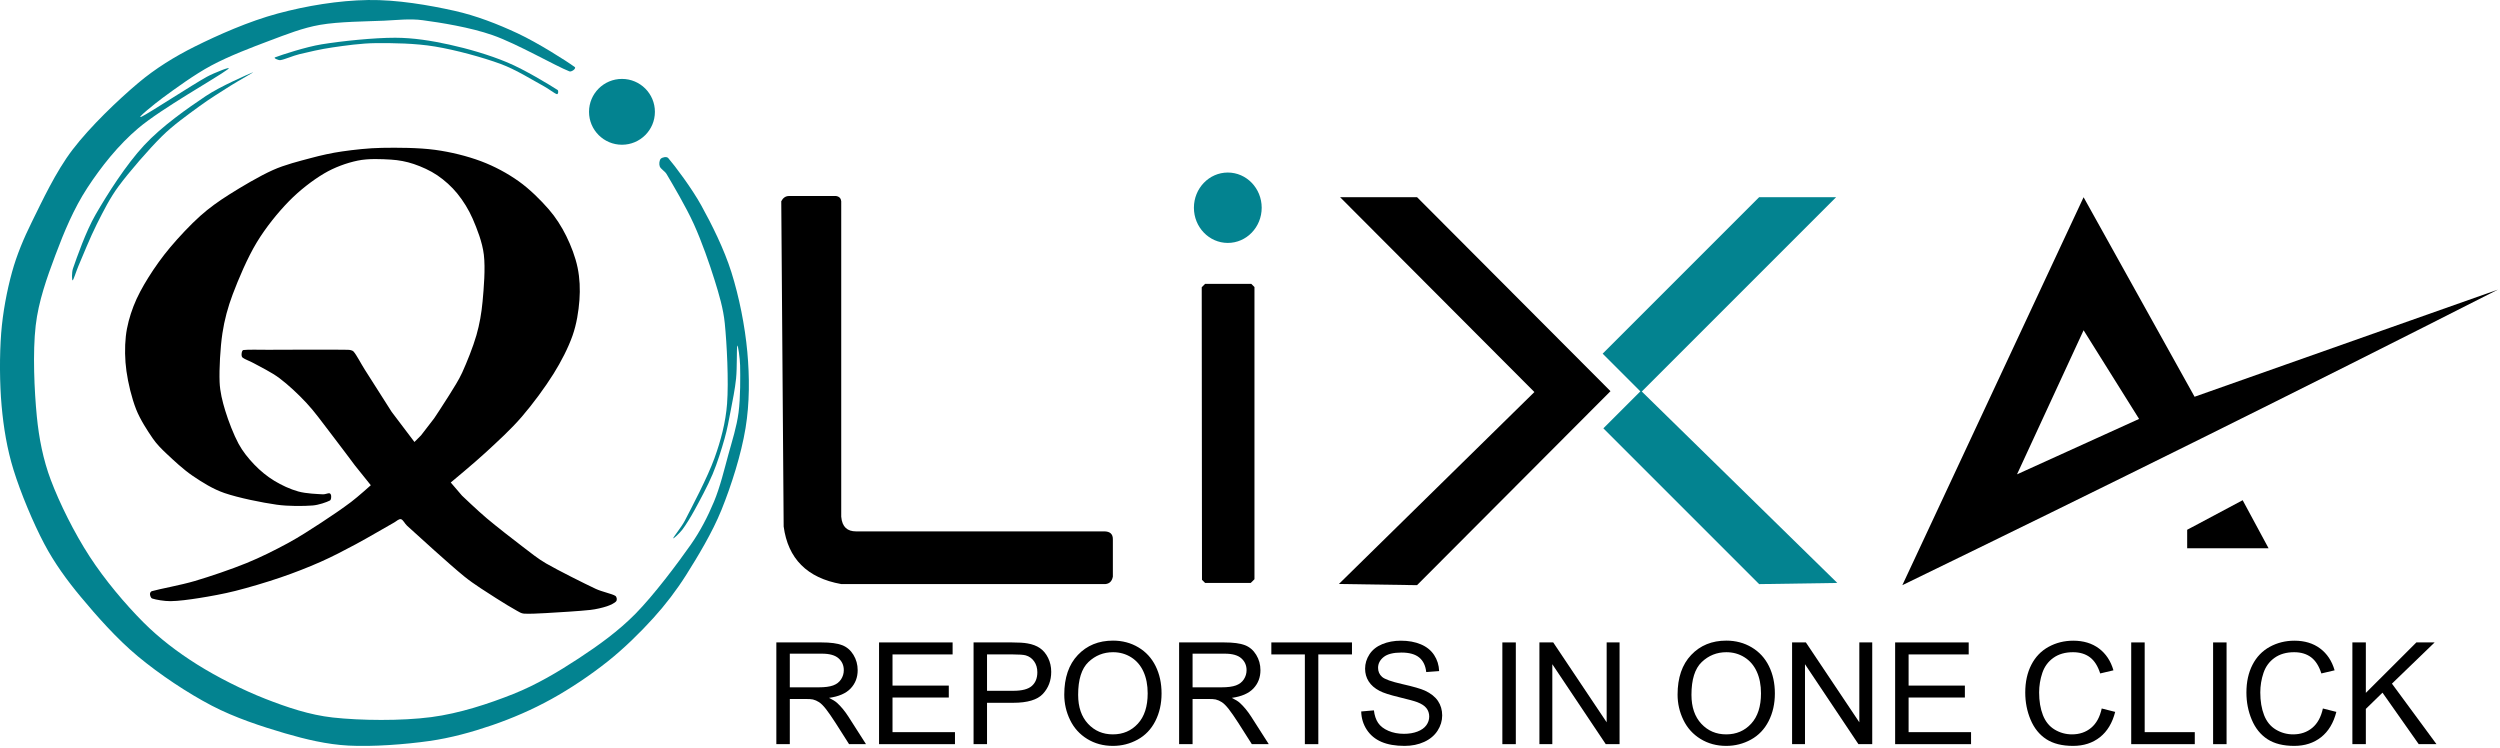
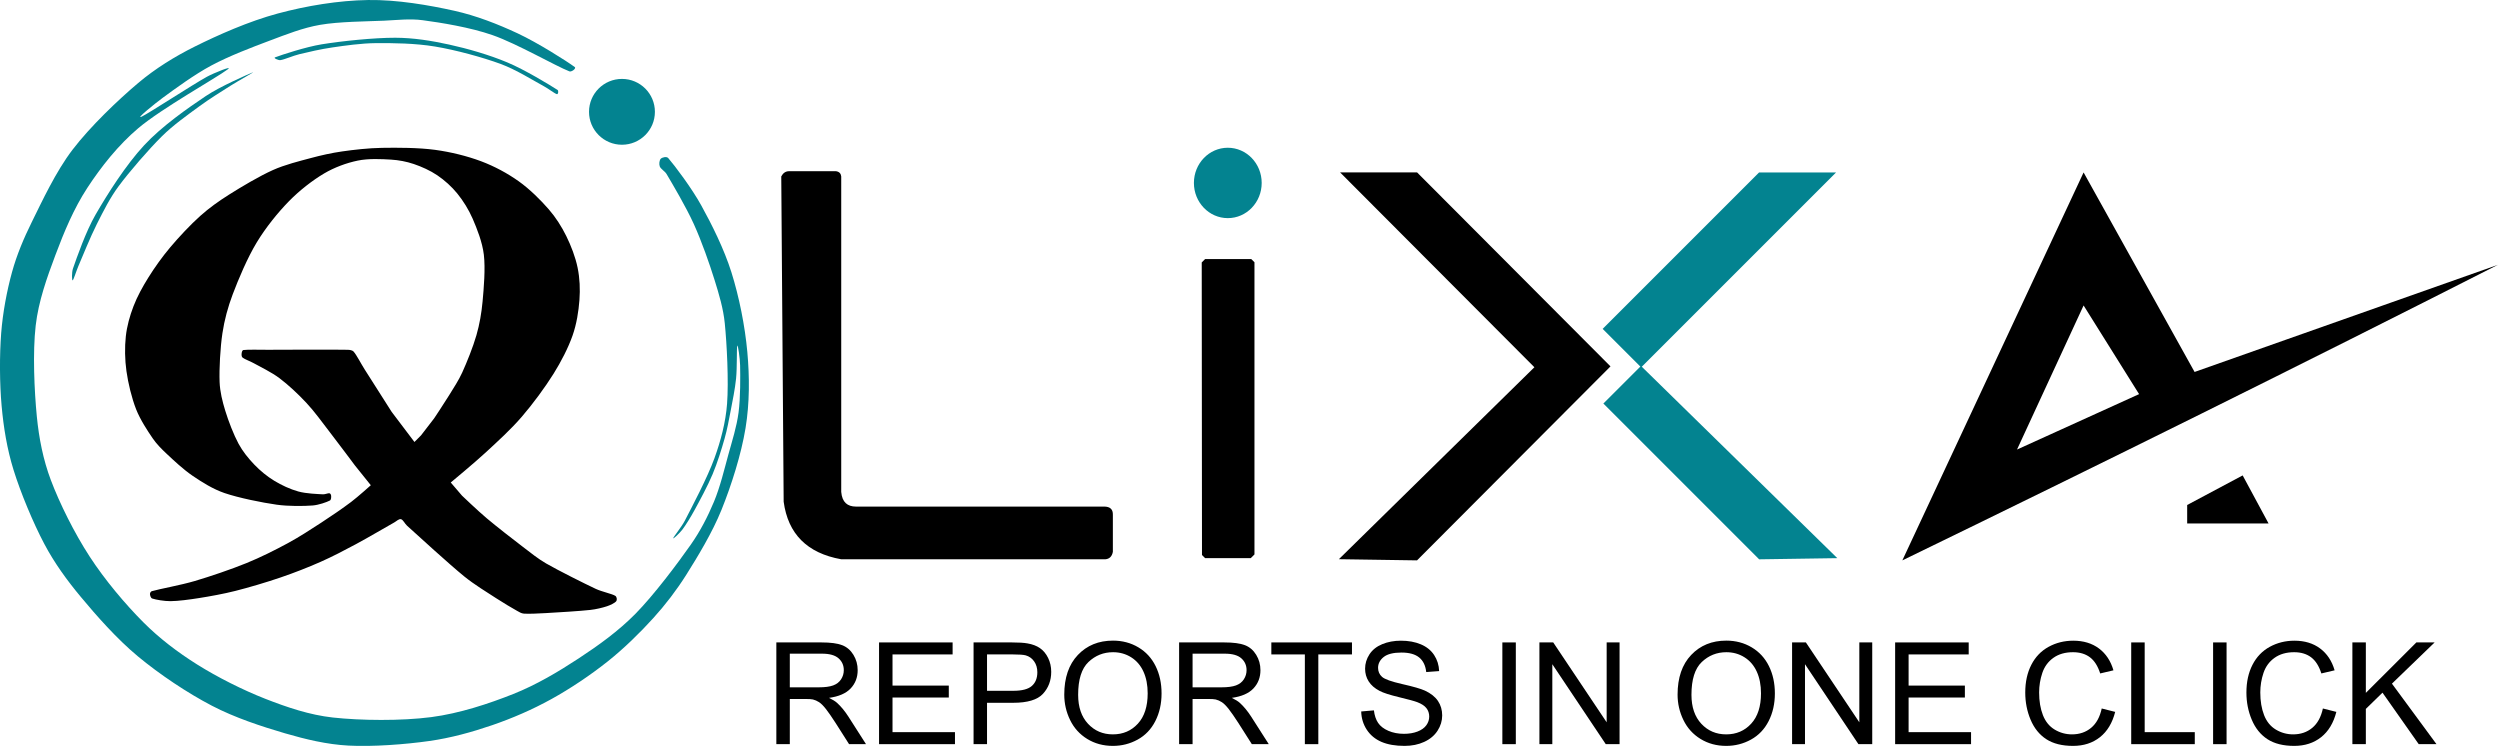
<svg xmlns="http://www.w3.org/2000/svg" width="100%" height="100%" viewBox="0 0 475 142" version="1.1" xml:space="preserve" style="fill-rule:evenodd;clip-rule:evenodd;stroke-linejoin:round;stroke-miterlimit:2;">
  <g transform="matrix(1,0,0,1,-71.4409,-109.43)">
    <g transform="matrix(1,0,0,1,-29.8425,-1758.14)">
      <g id="QLIXA-NAME-AND-SLOGAN-BLACK" transform="matrix(1.13502,0,0,1.13502,-492.371,-241.242)">
        <g transform="matrix(0.436388,0,0,0.436388,470.645,1011.44)">
-           <g transform="matrix(1.41904,0,0,1.41732,-708.322,1277.05)">
-             <path d="M1098,626L1147,521L1177,575L1259,546C1205.66,573.145 1151.96,599.762 1098,626ZM1129,596L1162,581L1147,557L1129,596Z" />
-             <g transform="matrix(1,0,0,1,0,-1)">
-               <path d="M1190,604L1197,617L1175,617L1175,612L1190,604Z" />
+           <g transform="matrix(1,0,0,1,0,-9.51092)">
+             <g transform="matrix(1.41904,0,0,1.41732,-708.322,1277.05)">
+               <path d="M1098,626L1147,521L1177,575L1259,546C1205.66,573.145 1151.96,599.762 1098,626ZM1129,596L1162,581L1147,557L1129,596Z" />
+               <g transform="matrix(1,0,0,1,0,-1)">
+                 <path d="M1190,604L1197,617L1175,617L1175,612L1190,604Z" />
+               </g>
            </g>
-           </g>
-           <g transform="matrix(-1,0,0,1,2091.84,386)">
-             <path d="M1356.74,1718.12L1342.55,1703.94L1357.01,1689.48L1297,1629.47L1267.47,1629.47L1342,1704L1267,1777.43L1296.98,1777.88L1356.74,1718.12Z" style="fill:rgb(3,131,144);" />
-           </g>
-           <g transform="matrix(1,0,0,1.00276,-633.355,381.497)">
-             <path d="M1267,1777.43L1342,1704L1267.47,1629.47L1297,1629.47L1371.19,1703.67L1296.98,1777.88L1267,1777.43Z" />
-           </g>
-           <g transform="matrix(1,0,0,1,-581.966,386)">
-             <path d="M1163,1664L1164.3,1662.7L1182,1662.7L1183.23,1663.93L1183.23,1776L1181.8,1777.43L1164.3,1777.43L1163.1,1776.23L1163,1664Z" />
-           </g>
-           <g transform="matrix(0.896552,0,0,0.964286,-461.069,444.821)">
-             <ellipse cx="1173.5" cy="1633" rx="14.5" ry="14" style="fill:rgb(3,131,144);" />
-           </g>
-           <g transform="matrix(1,0,0,1,-546.255,386)">
-             <path d="M966,1631C966.678,1629.71 967.656,1629 969,1629L987,1629C988.337,1629.21 988.881,1629.96 989,1631L989,1752C989.334,1756.03 991.41,1757.64 994.649,1757.65L1090,1757.65C1092.09,1757.7 1093.28,1758.64 1093.2,1760.85L1093.2,1775C1092.87,1776.75 1091.93,1777.71 1090.35,1777.86L989,1777.86C975.857,1775.51 968.584,1768.08 966.92,1755.78L966,1631Z" />
+             <g transform="matrix(-1,0,0,1,2091.84,386)">
+               <path d="M1356.74,1718.12L1342.55,1703.94L1357.01,1689.48L1297,1629.47L1267.47,1629.47L1342,1704L1267,1777.43L1296.98,1777.88L1356.74,1718.12Z" style="fill:rgb(3,131,144);" />
+             </g>
+             <g transform="matrix(1,0,0,1.00276,-633.355,381.497)">
+               <path d="M1267,1777.43L1342,1704L1267.47,1629.47L1297,1629.47L1371.19,1703.67L1296.98,1777.88L1267,1777.43Z" />
+             </g>
+             <g transform="matrix(1,0,0,1,-581.966,386)">
+               <path d="M1163,1664L1164.3,1662.7L1182,1662.7L1183.23,1663.93L1183.23,1776L1181.8,1777.43L1164.3,1777.43L1163.1,1776.23L1163,1664Z" />
+             </g>
+             <g transform="matrix(0.896552,0,0,0.964286,-461.069,444.821)">
+               <ellipse cx="1173.5" cy="1633" rx="14.5" ry="14" style="fill:rgb(3,131,144);" />
+             </g>
+             <g transform="matrix(1,0,0,1,-546.255,386)">
+               <path d="M966,1631C966.678,1629.71 967.656,1629 969,1629L987,1629C988.337,1629.21 988.881,1629.96 989,1631L989,1752C989.334,1756.03 991.41,1757.64 994.649,1757.65L1090,1757.65C1092.09,1757.7 1093.28,1758.64 1093.2,1760.85L1093.2,1775C1092.87,1776.75 1091.93,1777.71 1090.35,1777.86L989,1777.86C975.857,1775.51 968.584,1768.08 966.92,1755.78L966,1631Z" />
+             </g>
          </g>
          <g>
            <g transform="matrix(1,0,0,1,-487,386)">
              <path d="M827.525,1579.53C824.224,1577.11 813.33,1570.22 805.665,1566.63C797.969,1563.04 789.751,1559.83 781.354,1557.95C771.784,1555.82 759.366,1553.64 748.246,1553.82C736.952,1553.99 724.674,1556.02 713.593,1559C702.562,1561.96 690.68,1567.24 681.76,1571.68C674.064,1575.52 666.646,1580.1 660.075,1585.64C652.265,1592.23 641.708,1602.32 634.901,1611.21C628.438,1619.66 623.109,1631.19 619.238,1639.01C616.193,1645.17 613.496,1651.55 611.672,1658.17C609.717,1665.26 608.124,1673.65 607.511,1681.55C606.846,1690.11 606.892,1700.83 607.678,1709.57C608.42,1717.83 609.776,1726.1 612.227,1734.01C614.958,1742.83 619.768,1754.37 624.064,1762.49C627.896,1769.73 632.762,1776.44 638.005,1782.73C643.986,1789.92 651.826,1798.84 659.949,1805.59C668.328,1812.55 678.888,1819.59 688.28,1824.5C697.126,1829.13 707.565,1832.53 716.302,1835.09C724.253,1837.41 732.426,1839.38 740.698,1839.82C749.938,1840.32 762.552,1839.37 771.741,1838.06C779.939,1836.9 788.037,1834.67 795.831,1832C803.624,1829.32 811.272,1826.01 818.501,1822.02C825.884,1817.95 833.602,1812.75 840.126,1807.57C846.432,1802.56 852.609,1796.49 857.643,1790.93C862.335,1785.76 866.608,1780.17 870.331,1774.26C874.694,1767.33 880.289,1758.13 883.822,1749.38C887.607,1740.01 891.395,1728.11 893.046,1718.01C894.617,1708.4 894.603,1698.5 893.723,1688.8C892.82,1678.84 890.579,1667.66 887.629,1658.28C884.803,1649.3 880.06,1639.84 876.019,1632.54C872.46,1626.1 865.964,1617.42 863.383,1614.45C862.757,1613.73 861.073,1614.17 860.532,1614.7C859.991,1615.24 859.786,1616.73 860.138,1617.66C860.51,1618.65 862.094,1619.47 862.763,1620.6C864.941,1624.29 870.206,1633.14 873.206,1639.77C876.277,1646.56 879.216,1654.99 881.194,1661.33C882.876,1666.72 884.511,1672.19 885.075,1677.81C885.868,1685.71 886.611,1700.1 885.952,1708.73C885.409,1715.84 883.546,1722.86 881.122,1729.57C878.422,1737.04 872.388,1748.43 869.753,1753.54C868.525,1755.92 865.471,1759.65 865.306,1760.24C865.14,1760.82 867.807,1758.28 868.759,1757.03C870.11,1755.26 872.009,1752.17 873.409,1749.61C875.35,1746.06 878.471,1740.32 880.404,1735.72C882.27,1731.29 883.849,1726.11 885.006,1722.04C886.006,1718.53 886.659,1714.92 887.345,1711.34C888.08,1707.49 888.995,1703.13 889.414,1698.99C889.834,1694.84 889.605,1687.3 889.862,1686.46C890.119,1685.62 890.909,1691.43 890.958,1693.96C891.041,1698.23 891.112,1706.36 890.361,1712.06C889.64,1717.54 887.922,1722.85 886.453,1728.18C884.881,1733.88 883.325,1740.52 880.931,1746.27C878.544,1752 875.653,1757.58 872.089,1762.67C867.061,1769.84 857.95,1782.02 850.765,1789.31C844.284,1795.88 836.697,1801.35 828.979,1806.41C821.18,1811.53 812.791,1816.51 803.974,1820.02C794.555,1823.77 783.288,1827.49 772.468,1828.9C760.924,1830.41 745.307,1830.22 734.709,1829.05C725.83,1828.07 717.203,1825.15 708.884,1821.9C700.205,1818.5 690.454,1813.59 682.635,1808.68C675.217,1804.02 668.15,1798.66 661.971,1792.45C655.103,1785.55 647.329,1776.36 641.427,1767.28C635.522,1758.19 629.915,1746.88 626.541,1737.93C623.608,1730.15 621.99,1721.85 621.18,1713.58C620.214,1703.7 619.552,1689.03 620.744,1678.7C621.818,1669.38 625.035,1660.38 628.329,1651.6C631.63,1642.8 635.357,1633.82 640.551,1625.88C645.849,1617.77 652.442,1609.45 660.116,1602.97C669.092,1595.39 690.021,1583.71 694.408,1580.42C696.664,1578.74 688.91,1581.89 686.44,1583.25C680.947,1586.27 664.276,1597.18 661.449,1598.53C658.621,1599.87 666.581,1593.46 669.477,1591.33C673.922,1588.07 681.538,1582.46 688.12,1578.94C694.969,1575.28 703.627,1571.98 710.572,1569.38C716.86,1567.02 723.175,1564.5 729.79,1563.35C737.095,1562.07 747.843,1562.04 754.404,1561.75C759.315,1561.52 764.278,1560.91 769.152,1561.56C776.079,1562.48 787.336,1564.27 795.966,1567.28C805.353,1570.55 820.214,1579.15 825.474,1581.19C826.294,1581.51 828.234,1580.05 827.525,1579.53Z" style="fill:rgb(3,131,144);" />
            </g>
            <g transform="matrix(1,0,0,1,-487,386)">
              <path d="M820.937,1588.32C817.764,1586.29 808.395,1580.57 801.624,1577.74C794.691,1574.84 786.498,1572.48 779.338,1570.91C772.553,1569.42 765.609,1568.31 758.663,1568.29C750.517,1568.28 738.151,1569.56 730.465,1570.81C724.344,1571.81 715.193,1574.81 712.547,1575.82C711.831,1576.09 713.827,1576.98 714.587,1576.88C716.139,1576.68 719.392,1575.21 721.859,1574.61C725.176,1573.8 730.235,1572.63 734.487,1572.02C739.372,1571.31 745.58,1570.41 751.167,1570.36C757.735,1570.3 766.409,1570.41 773.895,1571.66C781.874,1572.98 792.072,1575.77 799.045,1578.32C804.926,1580.46 812.133,1584.99 815.735,1586.92C817.428,1587.83 819.791,1589.69 820.658,1589.93C821.183,1590.07 821.394,1588.61 820.937,1588.32Z" style="fill:rgb(3,131,144);" />
            </g>
            <g transform="matrix(1,0,0,1,-487,386)">
              <path d="M703.897,1581.62C702.296,1582.29 691.543,1586.93 685.994,1590.66C679.072,1595.31 669.228,1602.14 662.367,1609.52C655.319,1617.1 648.263,1628.26 643.708,1636.15C639.967,1642.63 636.497,1652.65 635.035,1656.85C634.541,1658.27 634.588,1661.51 634.932,1661.35C635.275,1661.2 636.328,1657.72 637.095,1655.94C638.642,1652.34 641.632,1644.87 644.211,1639.75C646.724,1634.77 649.242,1629.72 652.567,1625.23C656.722,1619.63 664.014,1611.2 669.146,1606.11C673.459,1601.83 678.948,1597.95 683.356,1594.71C687.292,1591.81 692.173,1588.81 695.596,1586.63C698.322,1584.89 705.497,1580.94 703.897,1581.62Z" style="fill:rgb(3,131,144);" />
            </g>
            <g transform="matrix(0.875451,0,0,1.07255,-381.999,269.246)">
              <ellipse cx="846.005" cy="1597.56" rx="14.434" ry="11.772" style="fill:rgb(3,131,144);" />
            </g>
            <g transform="matrix(0.498192,0,0,0.498192,-285.84,1308.28)">
              <path d="M931.653,1722.84C937.404,1721.15 953.858,1718.23 964.717,1715.01C976.85,1711.41 992.532,1706.09 1004.45,1701.25C1015.34,1696.83 1026.62,1691.16 1036.22,1685.96C1045.12,1681.15 1053.94,1675.39 1062.08,1670.09C1069.89,1665 1078.71,1658.96 1085.07,1654.16C1090.36,1650.16 1100.25,1641.27 1100.25,1641.27L1088,1626.01C1088,1626.01 1074.52,1607.94 1068.29,1599.9C1062.51,1592.45 1057.02,1584.66 1050.62,1577.82C1044.23,1570.98 1036.68,1563.94 1029.92,1558.85C1023.81,1554.25 1014.82,1549.94 1010.09,1547.3C1007.3,1545.75 1003.08,1544.26 1001.53,1543.01C1000.67,1542.32 1000.67,1540.78 1000.78,1539.81C1000.89,1538.83 1001.21,1537.31 1002.2,1537.17C1005.57,1536.7 1014.73,1536.99 1020.99,1536.98C1034.34,1536.95 1071.28,1536.73 1082.3,1536.98C1083.96,1537.02 1085.98,1537.21 1087.08,1538.47C1089.28,1540.98 1092.64,1547.56 1095.49,1552.07C1100.36,1559.79 1116.3,1584.77 1116.3,1584.77L1133.85,1607.97L1138.95,1602.84L1149.03,1589.75C1149.03,1589.75 1156.93,1577.9 1160.53,1572.02C1164.05,1566.27 1167.84,1560.62 1170.63,1554.48C1174.14,1546.77 1178.97,1534.83 1181.58,1525.73C1184,1517.31 1185.49,1508.6 1186.3,1499.87C1187.25,1489.54 1188.55,1474.39 1187.28,1463.75C1186.13,1454.15 1182.07,1443.89 1178.67,1436.05C1175.66,1429.12 1171.39,1422.26 1166.87,1416.7C1162.5,1411.32 1157.1,1406.47 1151.52,1402.68C1145.96,1398.91 1139.32,1395.97 1133.37,1393.95C1127.72,1392.03 1121.75,1390.92 1115.79,1390.55C1108.59,1390.12 1098.52,1389.58 1090.14,1391.32C1081.55,1393.1 1072.21,1396.54 1064.25,1401.24C1055.43,1406.45 1045.28,1414.34 1037.27,1422.53C1028.63,1431.38 1019.36,1442.83 1012.39,1454.36C1005.16,1466.32 998.3,1482.67 993.899,1494.32C990.254,1503.97 987.517,1514.04 985.99,1524.24C984.31,1535.47 983.451,1551.73 983.818,1561.68C984.097,1569.24 985.977,1576.72 988.191,1583.95C990.62,1591.88 994.659,1602.37 998.392,1609.29C1001.6,1615.22 1006.01,1620.68 1010.59,1625.43C1015.13,1630.15 1020.27,1634.4 1025.87,1637.81C1031.51,1641.25 1038.16,1644.34 1044.42,1646.08C1050.57,1647.79 1059.44,1648.04 1063.44,1648.27C1065.11,1648.36 1067.36,1647.25 1068.4,1647.45C1069.19,1647.6 1069.67,1648.66 1069.71,1649.45C1069.76,1650.39 1069.81,1652.49 1068.7,1653.06C1066.34,1654.3 1060.08,1656.5 1055.52,1656.86C1048.7,1657.39 1036.97,1657.54 1027.83,1656.26C1016.5,1654.66 998.349,1650.99 987.555,1647.28C978.774,1644.27 970.469,1639.04 963.064,1634.02C955.857,1629.13 948.25,1621.94 943.125,1617.13C939.205,1613.46 935.353,1609.61 932.314,1605.18C928.375,1599.43 922.634,1590.72 919.494,1582.68C916.123,1574.06 913.407,1562.75 912.092,1553.41C910.849,1544.59 910.702,1535 911.604,1526.68C912.464,1518.75 914.652,1510.94 917.505,1503.49C920.401,1495.93 924.578,1488.38 928.976,1481.33C933.689,1473.76 939.626,1465.41 945.78,1458.11C952.439,1450.2 961.38,1440.66 968.928,1433.9C975.762,1427.77 983.304,1422.43 991.064,1417.53C1000.39,1411.64 1014.38,1403.28 1024.87,1398.59C1034.16,1394.43 1045.1,1391.76 1053.98,1389.37C1061.93,1387.23 1069.99,1385.42 1078.14,1384.25C1087.28,1382.94 1098.55,1381.66 1108.82,1381.49C1120.75,1381.29 1136.99,1381.31 1149.72,1383.03C1161.79,1384.67 1174.45,1387.8 1185.18,1391.82C1195.39,1395.66 1205.39,1401.03 1214.07,1407.19C1222.69,1413.32 1231.15,1421.79 1237.26,1428.82C1242.64,1435.01 1247.11,1442.04 1250.74,1449.38C1254.44,1456.88 1257.79,1465.56 1259.48,1473.77C1261.15,1481.9 1261.5,1490.36 1260.89,1498.64C1260.25,1507.34 1258.69,1517.19 1255.62,1525.93C1252.3,1535.4 1246.79,1546.11 1240.97,1555.41C1234.44,1565.86 1225.12,1578.55 1216.43,1588.63C1207.98,1598.43 1197.94,1607.5 1188.84,1615.92C1180.11,1624 1161.8,1639.17 1161.8,1639.17L1170.46,1649.28C1170.46,1649.28 1182.78,1661.06 1189.3,1666.54C1197.1,1673.11 1209.65,1682.87 1217.3,1688.69C1223.15,1693.14 1228.87,1697.83 1235.23,1701.5C1244.6,1706.9 1264.61,1716.92 1273.48,1721.08C1278.28,1723.32 1285.85,1724.82 1288.46,1726.41C1289.68,1727.15 1290.06,1729.5 1289.17,1730.62C1288.11,1731.96 1284.64,1733.61 1282.09,1734.46C1278.78,1735.57 1273.65,1736.8 1269.31,1737.28C1261.48,1738.16 1243.63,1739.25 1235.08,1739.72C1229.41,1740.04 1221.75,1740.42 1218.05,1740.13C1216.17,1739.98 1214.48,1738.9 1212.84,1737.98C1209.28,1736 1201.96,1731.67 1196.69,1728.23C1189.91,1723.81 1179.82,1717.7 1172.13,1711.44C1160.7,1702.14 1136.21,1679.74 1128.11,1672.4C1126.43,1670.88 1125.12,1667.83 1123.49,1667.42C1121.86,1667 1120,1668.99 1118.33,1669.91C1112.53,1673.13 1098.13,1681.65 1088.65,1686.72C1079.72,1691.49 1070.75,1696.22 1061.48,1700.31C1051.82,1704.58 1041.12,1708.76 1030.69,1712.32C1019.77,1716.04 1006.45,1719.99 996.005,1722.63C986.784,1724.96 976.336,1726.83 968.01,1728.15C960.737,1729.3 952.059,1730.48 946.049,1730.53C941.302,1730.58 934.592,1729.41 931.952,1728.5C930.748,1728.09 930.261,1726.05 930.211,1725.1C930.163,1724.21 930.794,1723.09 931.653,1722.84Z" />
            </g>
          </g>
        </g>
        <g id="Reports-in-One-Click" transform="matrix(0.448606,0,0,0.151253,504.877,1644.37)">
          <path d="M330.169,2235.67L330.169,2123.08L347.001,2123.08C350.384,2123.08 352.957,2124.09 354.717,2126.11C356.478,2128.13 357.885,2131.7 358.938,2136.82C359.991,2141.95 360.518,2147.6 360.518,2153.8C360.518,2161.78 359.646,2168.52 357.903,2174C356.159,2179.47 353.466,2182.96 349.823,2184.44C351.153,2186.34 352.162,2188.2 352.853,2190.05C354.32,2194.04 355.71,2199.03 357.022,2205.03L363.625,2235.67L357.307,2235.67L352.283,2212.24C350.816,2205.49 349.608,2200.32 348.658,2196.73C347.709,2193.15 346.858,2190.64 346.107,2189.2C345.356,2187.77 344.593,2186.77 343.816,2186.21C343.246,2185.85 342.314,2185.67 341.019,2185.67L335.193,2185.67L335.193,2235.67L330.169,2235.67ZM335.193,2172.77L345.991,2172.77C348.287,2172.77 350.082,2172.06 351.377,2170.66C352.672,2169.25 353.656,2166.99 354.329,2163.9C355.002,2160.8 355.339,2157.43 355.339,2153.8C355.339,2148.47 354.687,2144.1 353.384,2140.66C352.08,2137.23 350.022,2135.52 347.208,2135.52L335.193,2135.52L335.193,2172.77Z" style="fill-rule:nonzero;" />
          <path d="M368.494,2235.67L368.494,2123.08L395.942,2123.08L395.942,2136.36L373.517,2136.36L373.517,2170.85L394.518,2170.85L394.518,2184.06L373.517,2184.06L373.517,2222.38L396.823,2222.38L396.823,2235.67L368.494,2235.67Z" style="fill-rule:nonzero;" />
          <path d="M403.762,2235.67L403.762,2123.08L418.082,2123.08C420.603,2123.08 422.528,2123.43 423.857,2124.15C425.721,2125.07 427.284,2126.83 428.544,2129.41C429.804,2132 430.818,2135.62 431.587,2140.28C432.355,2144.94 432.739,2150.06 432.739,2155.64C432.739,2165.22 431.712,2173.32 429.657,2179.95C427.603,2186.58 423.891,2189.89 418.523,2189.89L408.786,2189.89L408.786,2235.67L403.762,2235.67ZM408.786,2176.61L418.6,2176.61C421.846,2176.61 424.15,2174.82 425.514,2171.23C426.878,2167.65 427.56,2162.61 427.56,2156.1C427.56,2151.39 427.158,2147.36 426.356,2144.01C425.553,2140.65 424.496,2138.44 423.184,2137.36C422.338,2136.7 420.775,2136.36 418.497,2136.36L408.786,2136.36L408.786,2176.61Z" style="fill-rule:nonzero;" />
          <path d="M437.607,2180.83C437.607,2162.14 439.299,2147.51 442.682,2136.94C446.066,2126.37 450.434,2121.08 455.785,2121.08C459.29,2121.08 462.449,2123.56 465.263,2128.53C468.077,2133.5 470.222,2140.42 471.698,2149.3C473.174,2158.19 473.912,2168.26 473.912,2179.53C473.912,2190.95 473.135,2201.16 471.581,2210.17C470.028,2219.18 467.826,2226.01 464.978,2230.64C462.13,2235.27 459.057,2237.59 455.759,2237.59C452.186,2237.59 448.992,2235.03 446.178,2229.91C443.364,2224.79 441.232,2217.8 439.782,2208.94C438.332,2200.08 437.607,2190.71 437.607,2180.83ZM442.786,2181.06C442.786,2194.63 444.016,2205.32 446.476,2213.13C448.936,2220.94 452.022,2224.84 455.734,2224.84C459.514,2224.84 462.626,2220.9 465.069,2213.01C467.511,2205.13 468.733,2193.94 468.733,2179.45C468.733,2170.28 468.211,2162.28 467.166,2155.45C466.122,2148.61 464.594,2143.31 462.583,2139.55C460.572,2135.79 458.314,2133.91 455.811,2133.91C452.255,2133.91 449.195,2137.53 446.631,2144.77C444.068,2152.02 442.786,2164.12 442.786,2181.06Z" style="fill-rule:nonzero;" />
          <path d="M480.463,2235.67L480.463,2123.08L497.295,2123.08C500.678,2123.08 503.251,2124.09 505.012,2126.11C506.772,2128.13 508.179,2131.7 509.232,2136.82C510.285,2141.95 510.812,2147.6 510.812,2153.8C510.812,2161.78 509.94,2168.52 508.197,2174C506.453,2179.47 503.76,2182.96 500.117,2184.44C501.447,2186.34 502.457,2188.2 503.147,2190.05C504.614,2194.04 506.004,2199.03 507.316,2205.03L513.919,2235.67L507.601,2235.67L502.577,2212.24C501.11,2205.49 499.902,2200.32 498.952,2196.73C498.003,2193.15 497.152,2190.64 496.401,2189.2C495.651,2187.77 494.887,2186.77 494.11,2186.21C493.54,2185.85 492.608,2185.67 491.313,2185.67L485.487,2185.67L485.487,2235.67L480.463,2235.67ZM485.487,2172.77L496.285,2172.77C498.581,2172.77 500.376,2172.06 501.671,2170.66C502.966,2169.25 503.95,2166.99 504.623,2163.9C505.296,2160.8 505.633,2157.43 505.633,2153.8C505.633,2148.47 504.981,2144.1 503.678,2140.66C502.375,2137.23 500.316,2135.52 497.502,2135.52L485.487,2135.52L485.487,2172.77Z" style="fill-rule:nonzero;" />
          <path d="M527.385,2235.67L527.385,2136.36L514.878,2136.36L514.878,2123.08L544.967,2123.08L544.967,2136.36L532.408,2136.36L532.408,2235.67L527.385,2235.67Z" style="fill-rule:nonzero;" />
          <path d="M548.411,2199.49L553.15,2198.27C553.375,2203.9 553.897,2208.52 554.717,2212.13C555.537,2215.74 556.81,2218.66 558.536,2220.89C560.263,2223.11 562.205,2224.23 564.363,2224.23C566.279,2224.23 567.971,2223.38 569.438,2221.69C570.905,2220 571.997,2217.68 572.714,2214.74C573.43,2211.8 573.788,2208.58 573.788,2205.1C573.788,2201.57 573.443,2198.48 572.753,2195.85C572.062,2193.21 570.923,2191 569.335,2189.2C568.316,2188.03 566.063,2186.2 562.576,2183.71C559.089,2181.23 556.646,2178.89 555.248,2176.68C553.435,2173.87 552.084,2170.37 551.195,2166.2C550.306,2162.03 549.862,2157.36 549.862,2152.18C549.862,2146.5 550.405,2141.19 551.493,2136.25C552.581,2131.31 554.169,2127.56 556.258,2125C558.346,2122.44 560.668,2121.16 563.223,2121.16C566.037,2121.16 568.519,2122.5 570.668,2125.19C572.817,2127.88 574.47,2131.83 575.627,2137.05C576.784,2142.28 577.405,2148.19 577.491,2154.8L572.675,2155.87C572.416,2148.75 571.54,2143.38 570.047,2139.74C568.553,2136.11 566.348,2134.29 563.43,2134.29C560.392,2134.29 558.178,2135.94 556.788,2139.24C555.399,2142.55 554.704,2146.53 554.704,2151.19C554.704,2155.23 555.196,2158.56 556.18,2161.17C557.147,2163.78 559.671,2166.46 563.754,2169.2C567.837,2171.94 570.638,2174.33 572.157,2176.38C574.367,2179.4 575.998,2183.23 577.051,2187.86C578.104,2192.49 578.631,2197.83 578.631,2203.87C578.631,2209.86 578.052,2215.51 576.896,2220.81C575.739,2226.11 574.078,2230.23 571.911,2233.17C569.745,2236.12 567.306,2237.59 564.596,2237.59C561.16,2237.59 558.282,2236.11 555.96,2233.14C553.638,2230.16 551.817,2225.7 550.496,2219.73C549.175,2213.77 548.48,2207.02 548.411,2199.49Z" style="fill-rule:nonzero;" />
          <rect x="601.082" y="2123.08" width="5.024" height="112.593" style="fill-rule:nonzero;" />
          <path d="M614.91,2235.67L614.91,2123.08L620.063,2123.08L640.002,2211.48L640.002,2123.08L644.818,2123.08L644.818,2235.67L639.665,2235.67L619.726,2147.19L619.726,2235.67L614.91,2235.67Z" style="fill-rule:nonzero;" />
          <path d="M666.466,2180.83C666.466,2162.14 668.158,2147.51 671.542,2136.94C674.925,2126.37 679.293,2121.08 684.645,2121.08C688.149,2121.08 691.308,2123.56 694.122,2128.53C696.936,2133.5 699.081,2140.42 700.557,2149.3C702.033,2158.19 702.771,2168.26 702.771,2179.53C702.771,2190.95 701.994,2201.16 700.44,2210.17C698.887,2219.18 696.686,2226.01 693.837,2230.64C690.989,2235.27 687.916,2237.59 684.619,2237.59C681.045,2237.59 677.851,2235.03 675.038,2229.91C672.224,2224.79 670.092,2217.8 668.642,2208.94C667.191,2200.08 666.466,2190.71 666.466,2180.83ZM671.645,2181.06C671.645,2194.63 672.875,2205.32 675.335,2213.13C677.795,2220.94 680.881,2224.84 684.593,2224.84C688.373,2224.84 691.485,2220.9 693.928,2213.01C696.371,2205.13 697.592,2193.94 697.592,2179.45C697.592,2170.28 697.07,2162.28 696.025,2155.45C694.981,2148.61 693.453,2143.31 691.442,2139.55C689.431,2135.79 687.174,2133.91 684.67,2133.91C681.114,2133.91 678.054,2137.53 675.491,2144.77C672.927,2152.02 671.645,2164.12 671.645,2181.06Z" style="fill-rule:nonzero;" />
          <path d="M709.193,2235.67L709.193,2123.08L714.346,2123.08L734.285,2211.48L734.285,2123.08L739.102,2123.08L739.102,2235.67L733.948,2235.67L714.009,2147.19L714.009,2235.67L709.193,2235.67Z" style="fill-rule:nonzero;" />
          <path d="M747.647,2235.67L747.647,2123.08L775.096,2123.08L775.096,2136.36L752.671,2136.36L752.671,2170.85L773.671,2170.85L773.671,2184.06L752.671,2184.06L752.671,2222.38L775.976,2222.38L775.976,2235.67L747.647,2235.67Z" style="fill-rule:nonzero;" />
          <path d="M824.736,2196.19L829.76,2199.96C828.707,2212.19 826.812,2221.53 824.076,2227.95C821.34,2234.38 817.995,2237.59 814.041,2237.59C809.95,2237.59 806.623,2235.12 804.059,2230.18C801.495,2225.24 799.545,2218.08 798.207,2208.71C796.869,2199.34 796.2,2189.28 796.2,2178.53C796.2,2166.8 796.955,2156.58 798.466,2147.85C799.976,2139.12 802.125,2132.49 804.914,2127.95C807.702,2123.42 810.77,2121.16 814.119,2121.16C817.917,2121.16 821.111,2124.02 823.7,2129.76C826.29,2135.49 828.094,2143.56 829.112,2153.95L824.166,2157.41C823.286,2149.22 822.008,2143.25 820.334,2139.51C818.659,2135.78 816.553,2133.91 814.016,2133.91C811.098,2133.91 808.66,2135.98 806.7,2140.13C804.741,2144.27 803.364,2149.84 802.57,2156.83C801.776,2163.82 801.379,2171.03 801.379,2178.45C801.379,2188.03 801.849,2196.39 802.79,2203.53C803.731,2210.67 805.194,2216.01 807.179,2219.54C809.165,2223.07 811.314,2224.84 813.627,2224.84C816.441,2224.84 818.823,2222.43 820.774,2217.62C822.725,2212.81 824.046,2205.66 824.736,2196.19Z" style="fill-rule:nonzero;" />
          <path d="M835.741,2235.67L835.741,2123.08L840.765,2123.08L840.765,2222.38L859.461,2222.38L859.461,2235.67L835.741,2235.67Z" style="fill-rule:nonzero;" />
          <rect x="866.297" y="2123.08" width="5.024" height="112.593" style="fill-rule:nonzero;" />
          <path d="M907.263,2196.19L912.287,2199.96C911.234,2212.19 909.339,2221.53 906.603,2227.95C903.867,2234.38 900.522,2237.59 896.569,2237.59C892.477,2237.59 889.15,2235.12 886.586,2230.18C884.022,2225.24 882.072,2218.08 880.734,2208.71C879.396,2199.34 878.727,2189.28 878.727,2178.53C878.727,2166.8 879.482,2156.58 880.993,2147.85C882.503,2139.12 884.653,2132.49 887.441,2127.95C890.229,2123.42 893.297,2121.16 896.646,2121.16C900.444,2121.16 903.638,2124.02 906.227,2129.76C908.817,2135.49 910.621,2143.56 911.639,2153.95L906.693,2157.41C905.813,2149.22 904.536,2143.25 902.861,2139.51C901.186,2135.78 899.08,2133.91 896.543,2133.91C893.625,2133.91 891.187,2135.98 889.227,2140.13C887.268,2144.27 885.891,2149.84 885.097,2156.83C884.303,2163.82 883.906,2171.03 883.906,2178.45C883.906,2188.03 884.376,2196.39 885.317,2203.53C886.258,2210.67 887.721,2216.01 889.706,2219.54C891.692,2223.07 893.841,2224.84 896.154,2224.84C898.968,2224.84 901.35,2222.43 903.301,2217.62C905.252,2212.81 906.573,2205.66 907.263,2196.19Z" style="fill-rule:nonzero;" />
          <path d="M918.269,2235.67L918.269,2123.08L923.292,2123.08L923.292,2178.91L942.144,2123.08L948.954,2123.08L933.029,2168.7L949.653,2235.67L943.024,2235.67L929.507,2178.68L923.292,2196.65L923.292,2235.67L918.269,2235.67Z" style="fill-rule:nonzero;" />
        </g>
      </g>
    </g>
  </g>
</svg>
